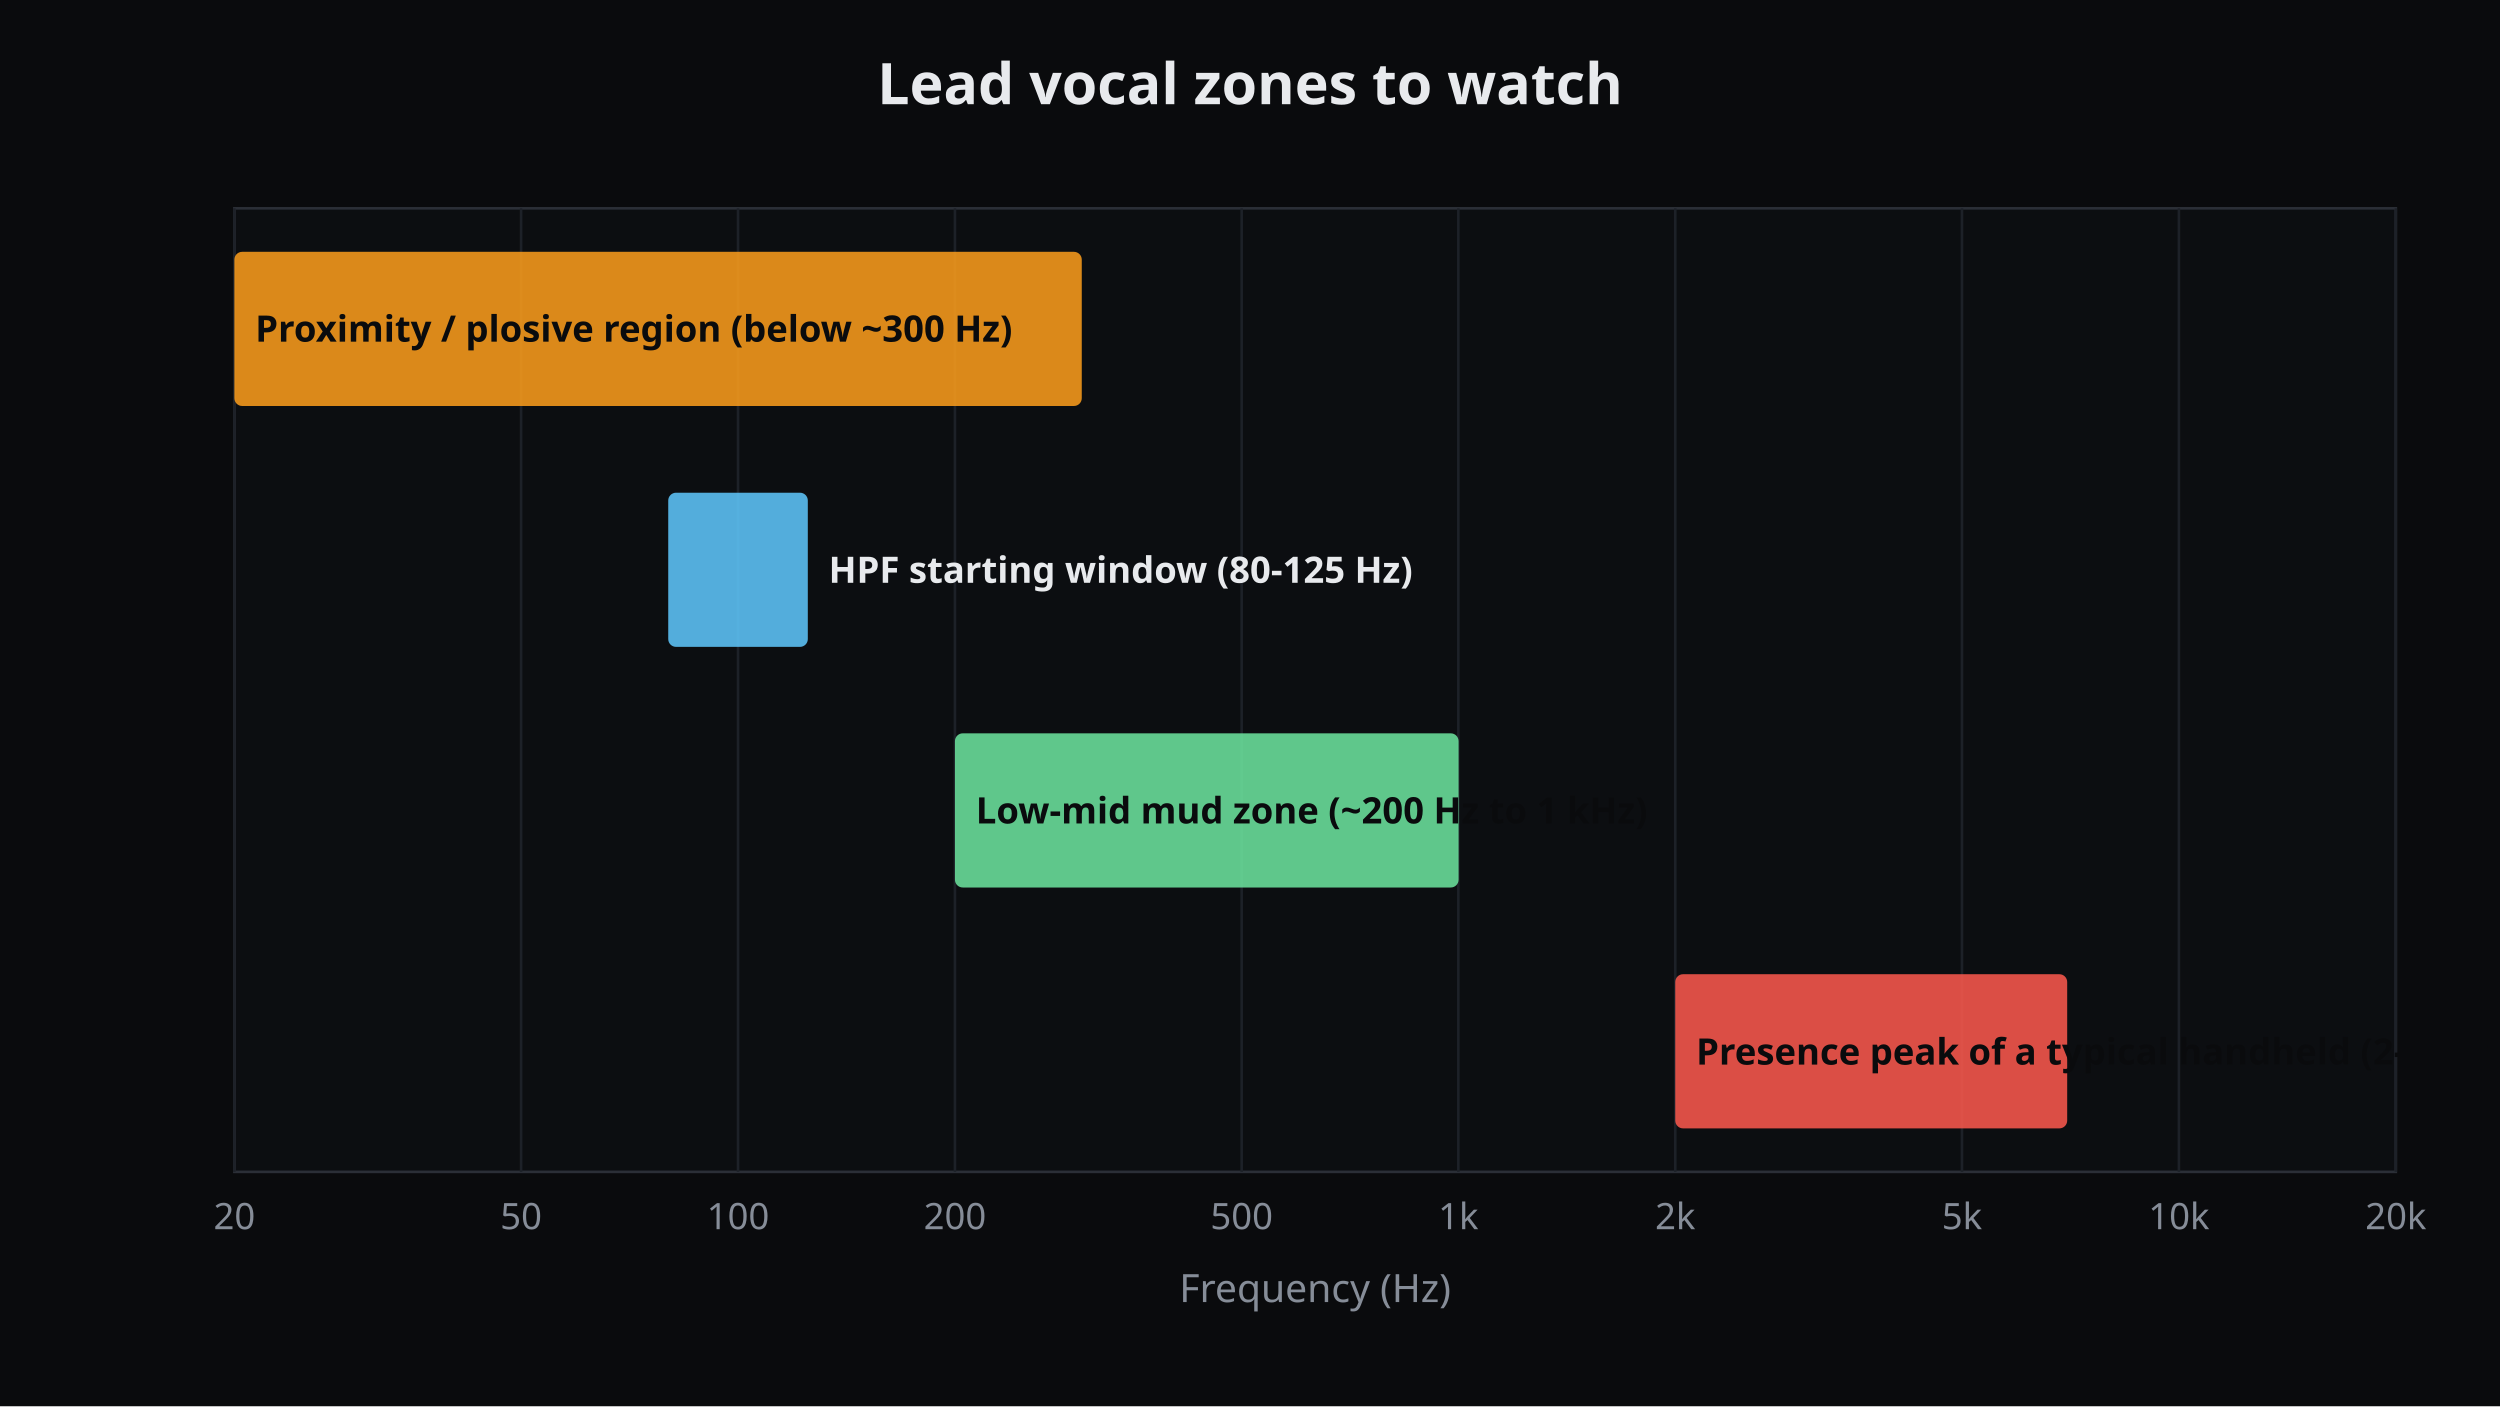
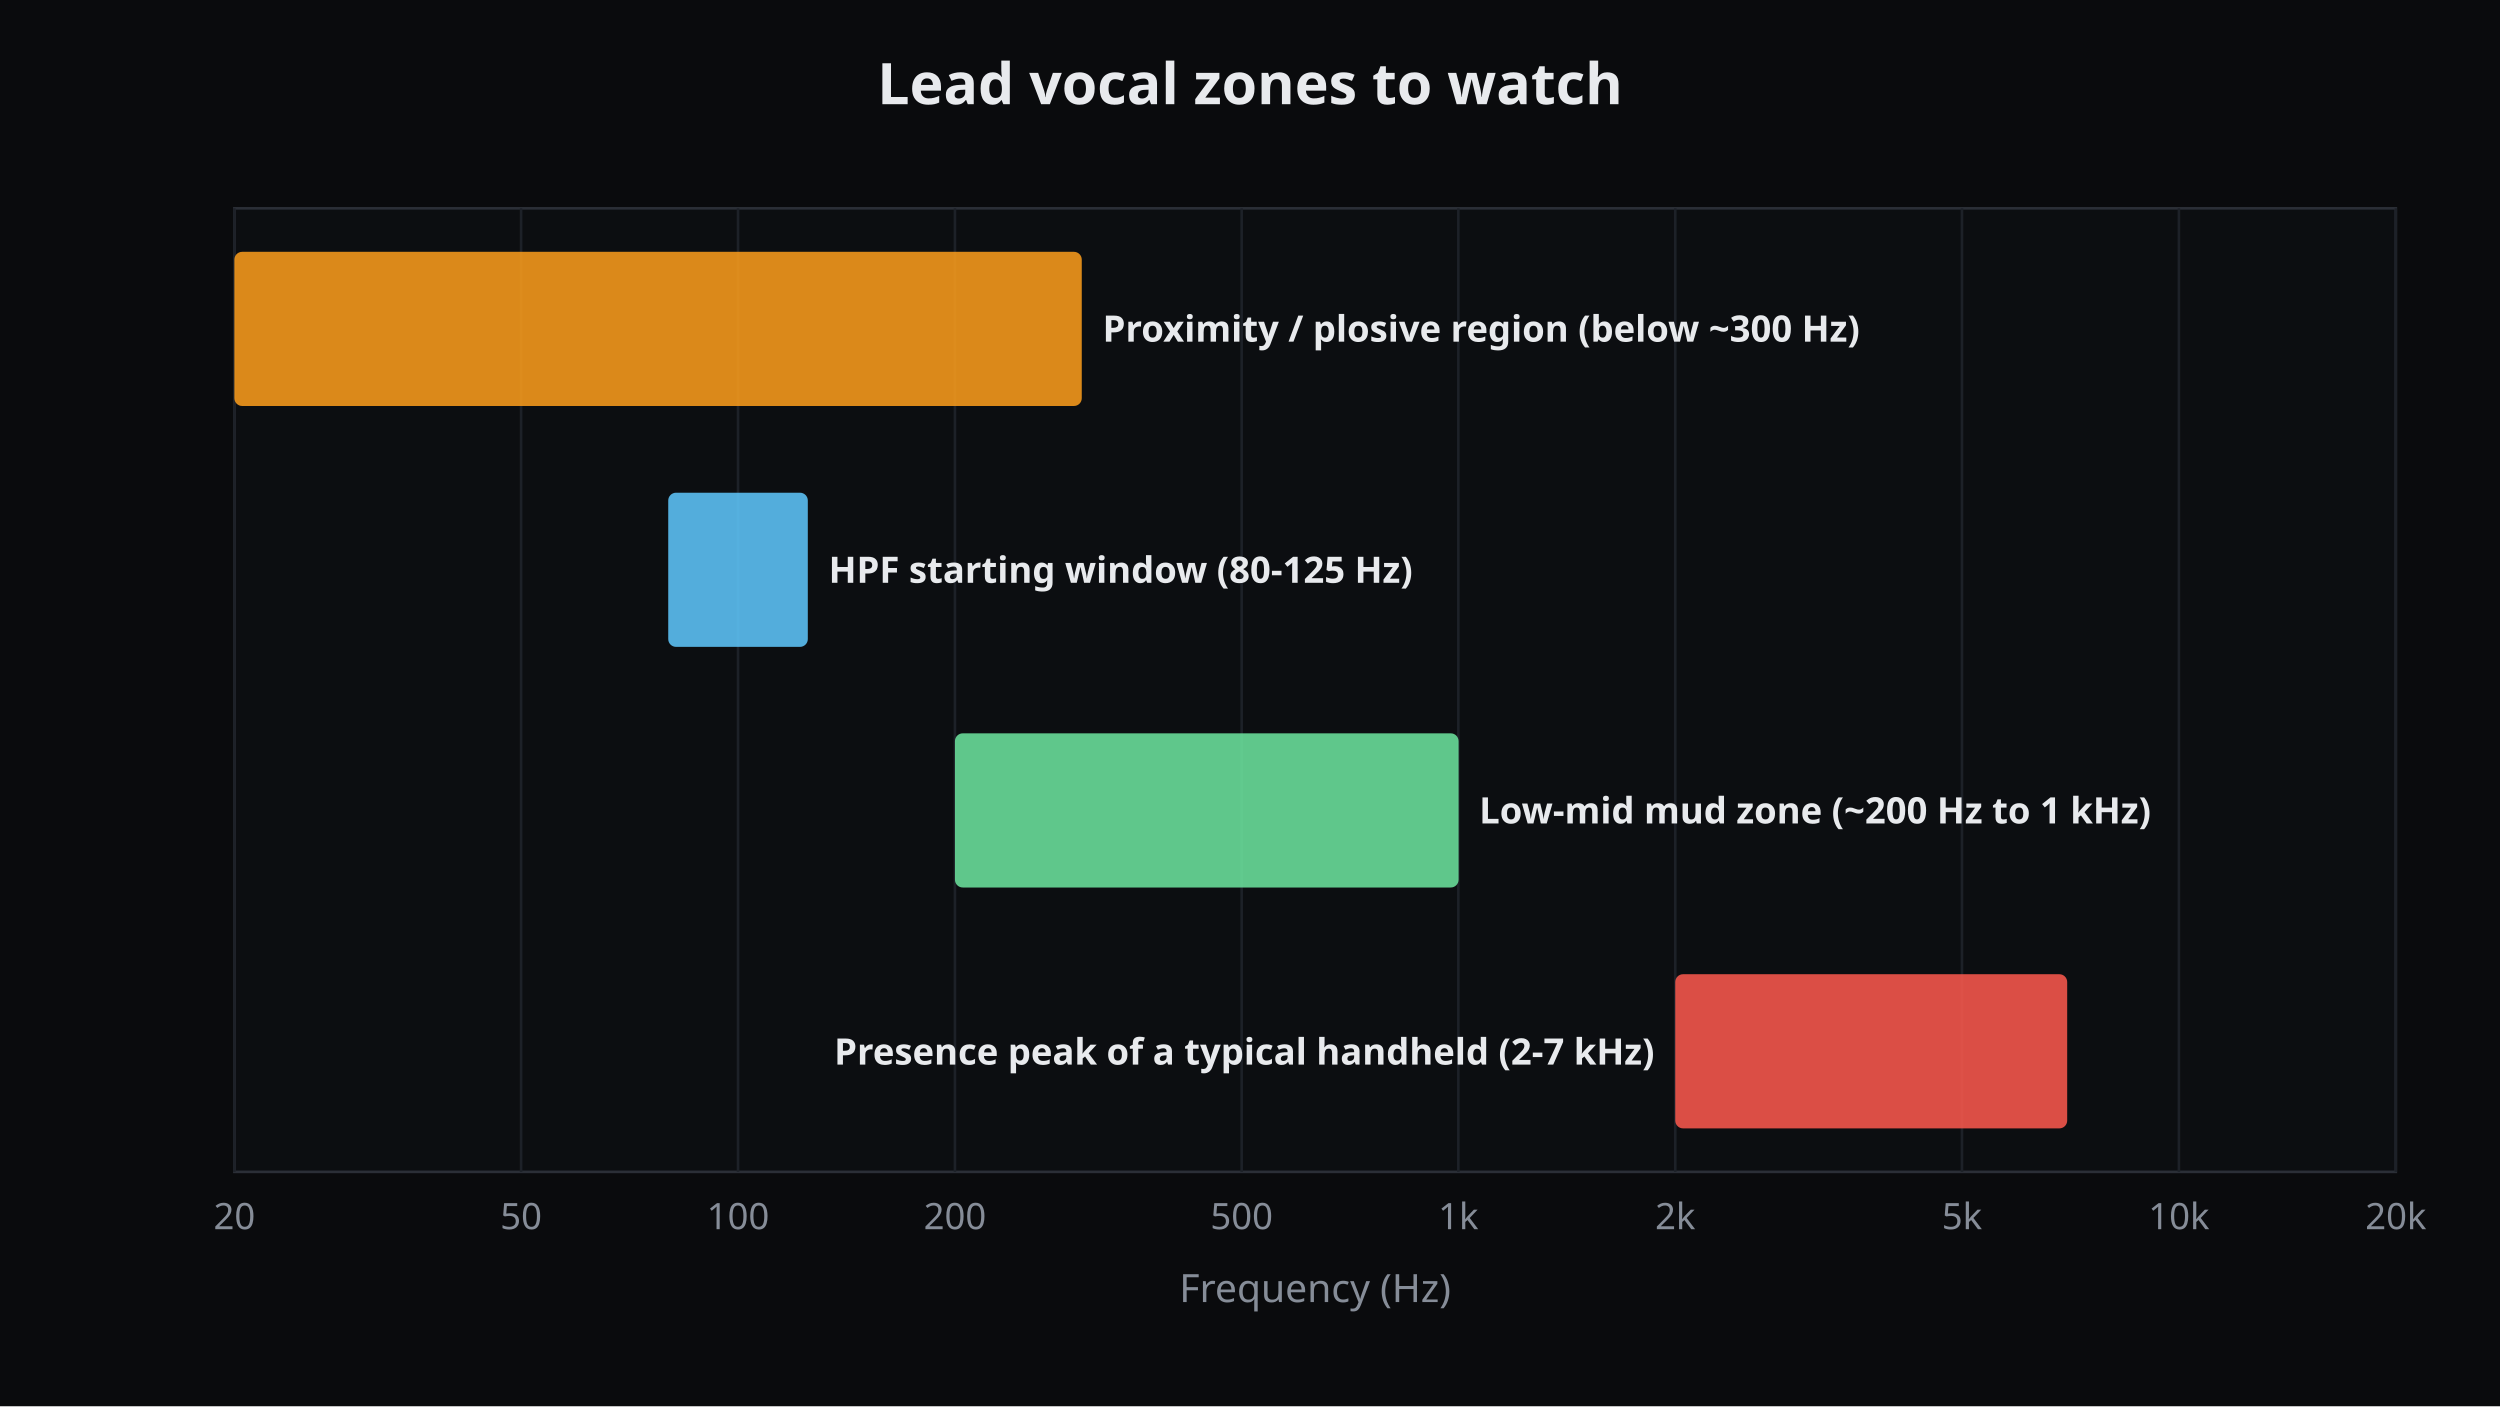
<svg xmlns="http://www.w3.org/2000/svg" width="960" height="540" viewBox="0 0 960 540" font-family="sans-serif">
  <rect width="960" height="540" fill="#0a0b0d" />
  <text x="480.0" y="40.0" font-size="22" fill="#e8eaed" text-anchor="middle" font-weight="bold">Lead vocal zones to watch</text>
  <rect x="90" y="80" width="830" height="370" fill="#0c0e11" stroke="#2b2f37" />
  <line x1="90.0" y1="80.0" x2="90.0" y2="450.0" stroke="#1d2128" stroke-width="1" />
  <text x="90.0" y="472.0" font-size="14" fill="#868d98" text-anchor="middle" font-weight="normal">20</text>
  <line x1="200.1" y1="80.0" x2="200.1" y2="450.0" stroke="#1d2128" stroke-width="1" />
  <text x="200.1" y="472.0" font-size="14" fill="#868d98" text-anchor="middle" font-weight="normal">50</text>
  <line x1="283.4" y1="80.0" x2="283.4" y2="450.0" stroke="#1d2128" stroke-width="1" />
  <text x="283.4" y="472.0" font-size="14" fill="#868d98" text-anchor="middle" font-weight="normal">100</text>
  <line x1="366.7" y1="80.0" x2="366.7" y2="450.0" stroke="#1d2128" stroke-width="1" />
  <text x="366.7" y="472.0" font-size="14" fill="#868d98" text-anchor="middle" font-weight="normal">200</text>
  <line x1="476.8" y1="80.0" x2="476.8" y2="450.0" stroke="#1d2128" stroke-width="1" />
  <text x="476.8" y="472.0" font-size="14" fill="#868d98" text-anchor="middle" font-weight="normal">500</text>
  <line x1="560.0" y1="80.0" x2="560.0" y2="450.0" stroke="#1d2128" stroke-width="1" />
  <text x="560.0" y="472.0" font-size="14" fill="#868d98" text-anchor="middle" font-weight="normal">1k</text>
  <line x1="643.3" y1="80.0" x2="643.3" y2="450.0" stroke="#1d2128" stroke-width="1" />
  <text x="643.3" y="472.0" font-size="14" fill="#868d98" text-anchor="middle" font-weight="normal">2k</text>
  <line x1="753.4" y1="80.0" x2="753.4" y2="450.0" stroke="#1d2128" stroke-width="1" />
  <text x="753.4" y="472.0" font-size="14" fill="#868d98" text-anchor="middle" font-weight="normal">5k</text>
  <line x1="836.7" y1="80.0" x2="836.7" y2="450.0" stroke="#1d2128" stroke-width="1" />
  <text x="836.7" y="472.0" font-size="14" fill="#868d98" text-anchor="middle" font-weight="normal">10k</text>
  <line x1="920.0" y1="80.0" x2="920.0" y2="450.0" stroke="#1d2128" stroke-width="1" />
  <text x="920.0" y="472.0" font-size="14" fill="#868d98" text-anchor="middle" font-weight="normal">20k</text>
  <text x="505.0" y="500.0" font-size="15" fill="#868d98" text-anchor="middle" font-weight="normal">Frequency (Hz)</text>
  <rect x="90.0" y="96.7" width="325.4" height="59.2" rx="3" fill="#ff9f1c" fill-opacity="0.85" />
-   <text x="98.0" y="131.2" font-size="14" fill="#0a0b0d" text-anchor="start" font-weight="bold">Proximity / plosive region (below ~300 Hz)</text>
+   <text x="423.4" y="131.2" font-size="14" fill="#e8eaed" text-anchor="start" font-weight="bold">Proximity / plosive region (below ~300 Hz)</text>
  <rect x="256.6" y="189.2" width="53.6" height="59.2" rx="3" fill="#5fc9ff" fill-opacity="0.85" />
  <text x="318.2" y="223.8" font-size="14" fill="#e8eaed" text-anchor="start" font-weight="bold">HPF starting window (80-125 Hz)</text>
  <rect x="366.7" y="281.6" width="193.4" height="59.2" rx="3" fill="#6ee7a0" fill-opacity="0.85" />
-   <text x="374.7" y="316.2" font-size="14" fill="#0a0b0d" text-anchor="start" font-weight="bold">Low-mid mud zone (~200 Hz to 1 kHz)</text>
+   <text x="568.0" y="316.2" font-size="14" fill="#e8eaed" text-anchor="start" font-weight="bold">Low-mid mud zone (~200 Hz to 1 kHz)</text>
  <rect x="643.3" y="374.1" width="150.5" height="59.2" rx="3" fill="#ff5a4e" fill-opacity="0.85" />
-   <text x="651.3" y="408.8" font-size="14" fill="#0a0b0d" text-anchor="start" font-weight="bold">Presence peak of a typical handheld (2-7 kHz)</text>
+   <text x="635.3" y="408.8" font-size="14" fill="#e8eaed" text-anchor="end" font-weight="bold">Presence peak of a typical handheld (2-7 kHz)</text>
</svg>
